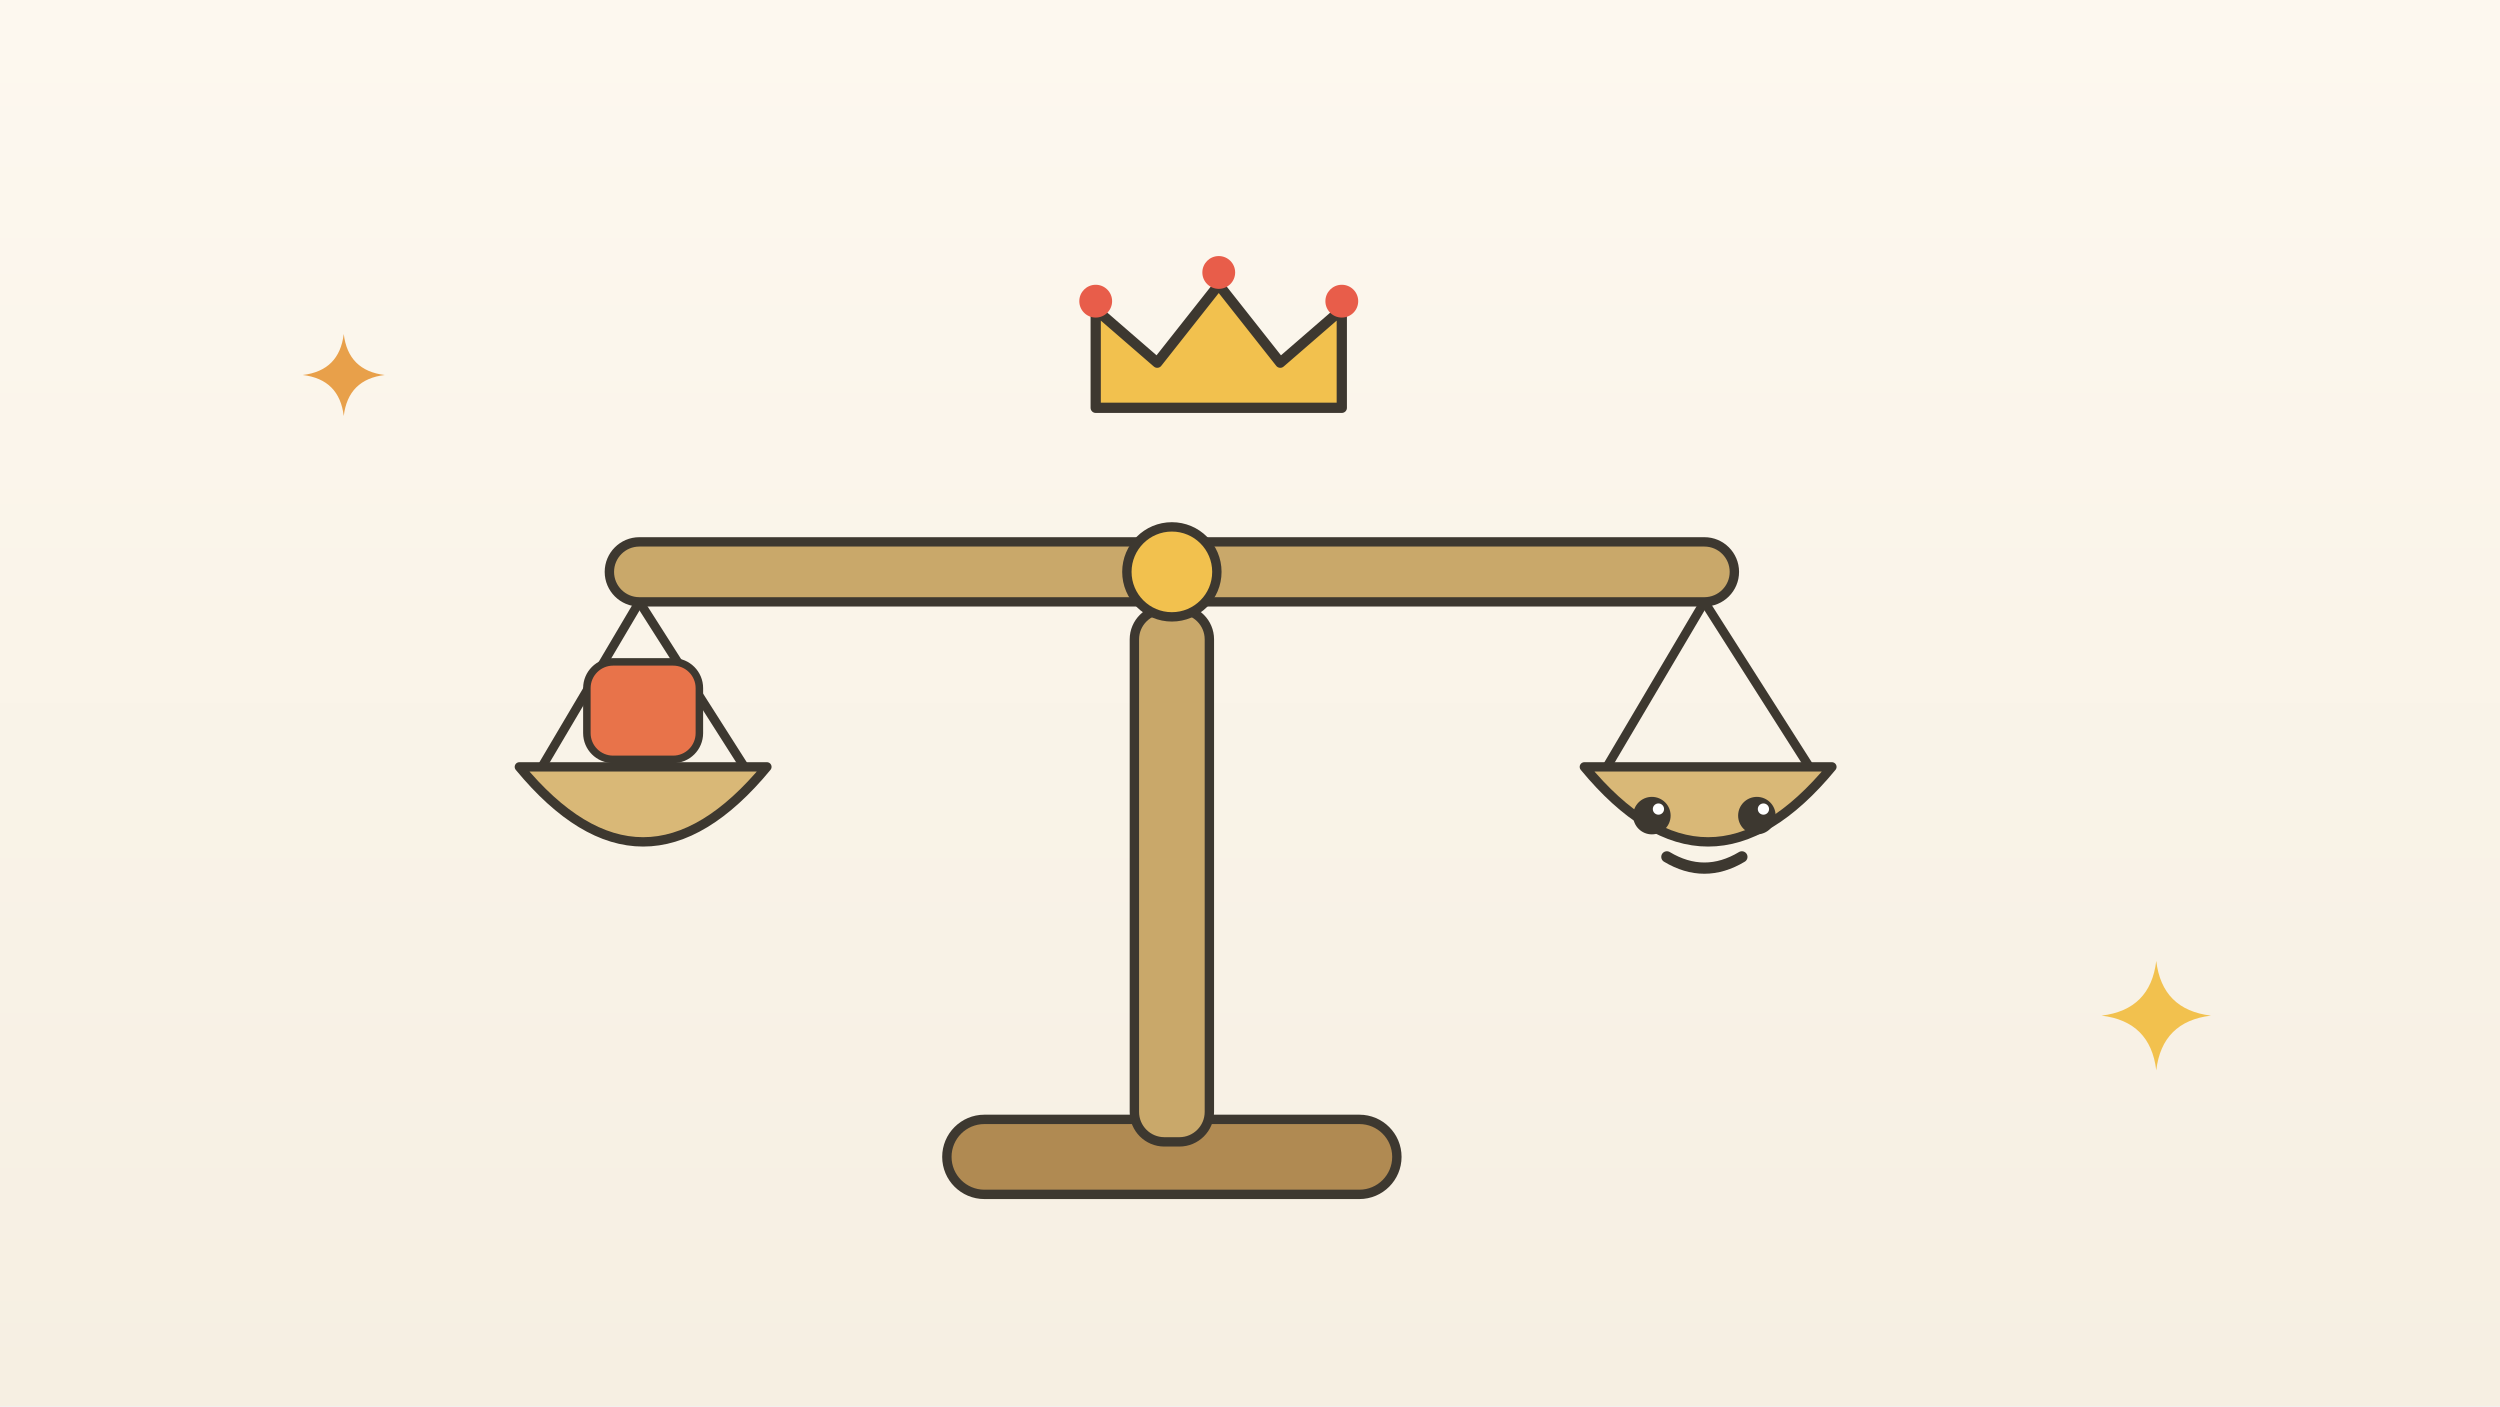
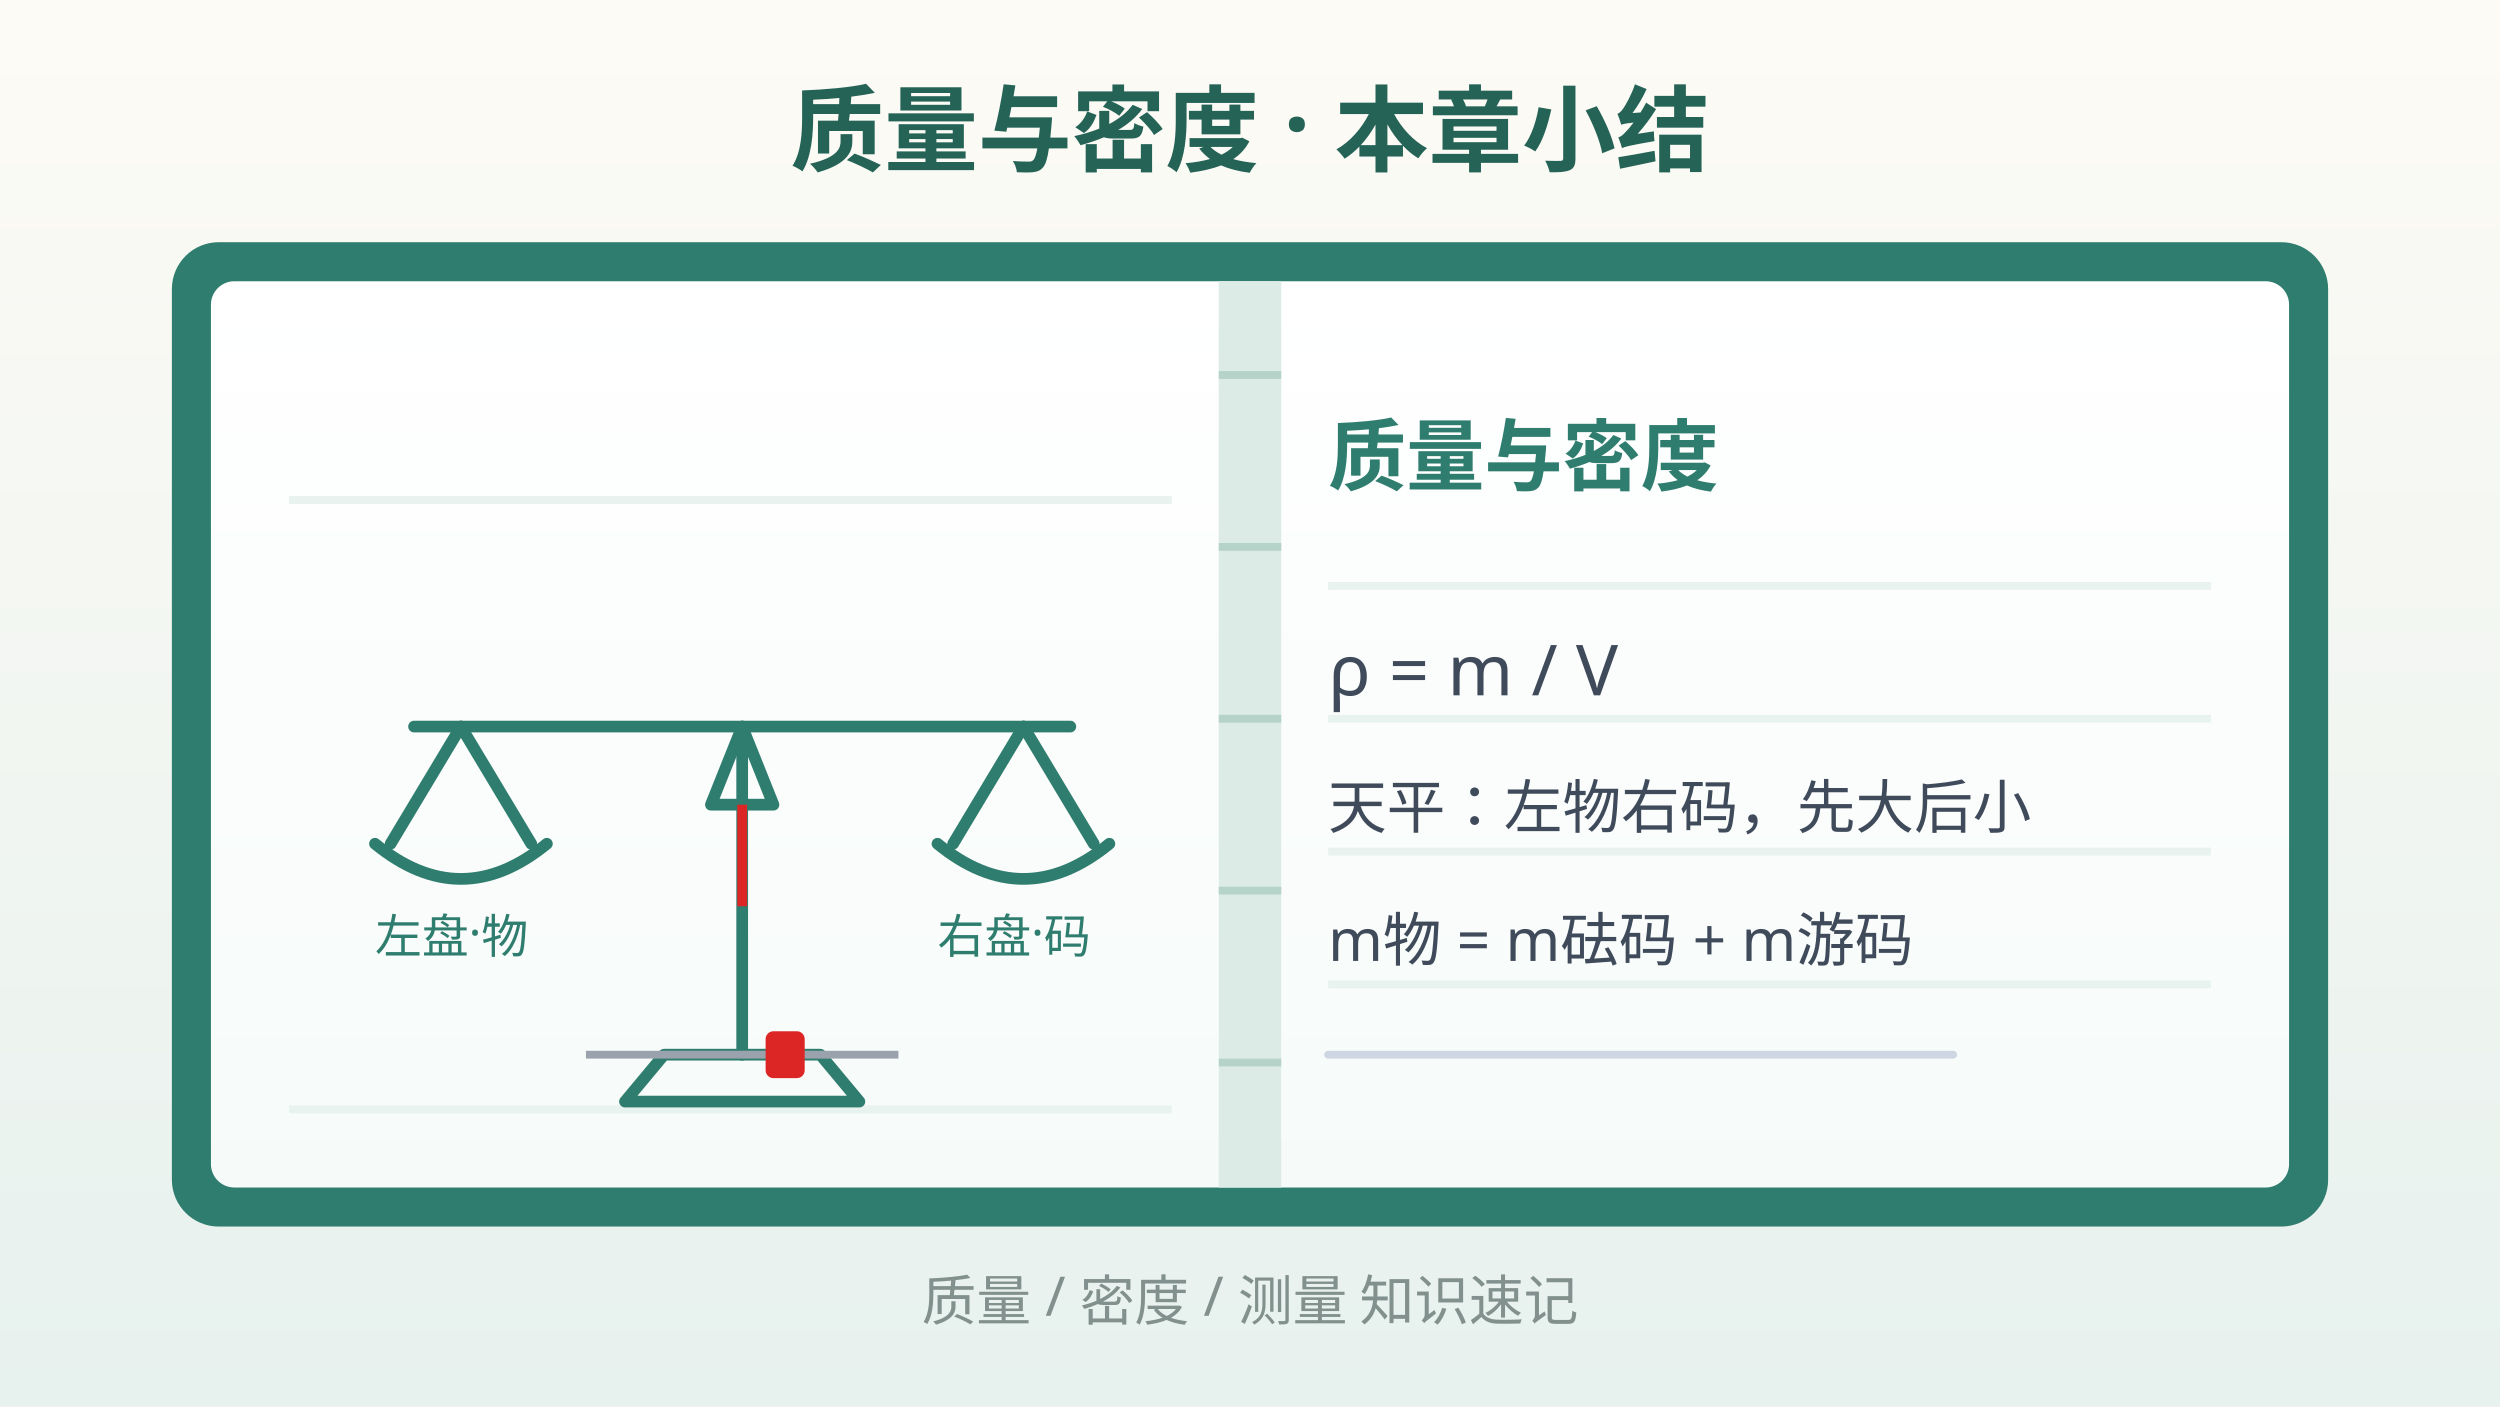
<svg xmlns="http://www.w3.org/2000/svg" viewBox="0 0 640 360" width="640" height="360">
  <defs>
    <linearGradient id="bg" x1="0" y1="0" x2="0" y2="1">
-       <stop offset="0" stop-color="#fdf8ef" />
-       <stop offset="1" stop-color="#f6efe2" />
+       <stop offset="0" stop-color="#fdfbf5" />
+       <stop offset="1" stop-color="#e7f1ee" />
+     </linearGradient>
+     <linearGradient id="page" x1="0" y1="0" x2="0" y2="1">
+       <stop offset="0" stop-color="#ffffff" />
+       <stop offset="1" stop-color="#f6fbf9" />
    </linearGradient>
  </defs>
  <rect width="640" height="360" fill="url(#bg)" />
-   <g transform="translate(12,12) scale(0.96)">
-     <rect x="240" y="286" width="120" height="20" rx="10" fill="#b08a52" stroke="#3d3830" stroke-width="2.5" />
-     <rect x="290" y="150" width="20" height="142" rx="8" fill="#c9a86a" stroke="#3d3830" stroke-width="2.5" />
-     <rect x="150" y="132" width="300" height="16" rx="8" fill="#c9a86a" stroke="#3d3830" stroke-width="2.5" />
-     <circle cx="300" cy="140" r="12" fill="#f2c14e" stroke="#3d3830" stroke-width="2.5" />
-     <line x1="158" y1="148" x2="132" y2="192" stroke="#3d3830" stroke-width="2.4" />
-     <line x1="158" y1="148" x2="186" y2="192" stroke="#3d3830" stroke-width="2.4" />
-     <path d="M126,192 Q159,232 192,192 Z" fill="#d9b877" stroke="#3d3830" stroke-width="2.5" stroke-linejoin="round" />
-     <line x1="442" y1="148" x2="416" y2="192" stroke="#3d3830" stroke-width="2.4" />
-     <line x1="442" y1="148" x2="470" y2="192" stroke="#3d3830" stroke-width="2.4" />
-     <path d="M410,192 Q443,232 476,192 Z" fill="#d9b877" stroke="#3d3830" stroke-width="2.5" stroke-linejoin="round" />
-     <rect x="144" y="164" width="30" height="26" rx="7" fill="#e8734a" stroke="#3d3830" stroke-width="2" />
-     <circle cx="428" cy="205" r="5" fill="#3d3830" />
-     <circle cx="429.75" cy="203.25" r="1.5" fill="#ffffff" />
-     <circle cx="456" cy="205" r="5" fill="#3d3830" />
-     <circle cx="457.75" cy="203.25" r="1.5" fill="#ffffff" />
-     <path d="M432.0,216 q10.0,6 20,0" fill="none" stroke="#3d3830" stroke-width="3" stroke-linecap="round" />
+   <rect x="44" y="62" width="552" height="252" rx="12" fill="#2f7d6e" />
+   <rect x="54" y="72" width="532" height="232" rx="6" fill="url(#page)" />
+   <rect x="312" y="72" width="16" height="232" fill="#dcebe6" />
+   <g stroke="#b6d3ca" stroke-width="2">
+     <line x1="312" y1="96" x2="328" y2="96" />
+     <line x1="312" y1="140" x2="328" y2="140" />
+     <line x1="312" y1="184" x2="328" y2="184" />
+     <line x1="312" y1="228" x2="328" y2="228" />
+     <line x1="312" y1="272" x2="328" y2="272" />
  </g>
-   <g transform="translate(312,96) scale(1.05)">
-     <path d="M-30,8 L-30,-16 L-15,-3 L0,-22 L15,-3 L30,-16 L30,8 Z" fill="#f2c14e" stroke="#3d3830" stroke-width="2.5" stroke-linejoin="round" />
-     <circle cx="-30" cy="-18" r="4" fill="#e85d4a" />
-     <circle cx="0" cy="-25" r="4" fill="#e85d4a" />
-     <circle cx="30" cy="-18" r="4" fill="#e85d4a" />
+   <g stroke="#e8f2ef" stroke-width="2">
+     <line x1="74" y1="128" x2="300" y2="128" />
+     <line x1="74" y1="284" x2="300" y2="284" />
+     <line x1="340" y1="150" x2="566" y2="150" />
+     <line x1="340" y1="184" x2="566" y2="184" />
+     <line x1="340" y1="218" x2="566" y2="218" />
+     <line x1="340" y1="252" x2="566" y2="252" />
  </g>
-   <path d="M0,-14 Q1.5,-1.5 14,0 Q1.5,1.5 0,14 Q-1.5,1.5 -14,0 Q-1.5,-1.5 0,-14 Z" transform="translate(552,260) scale(1.0)" fill="#f2c14e" />
-   <path d="M0,-14 Q1.5,-1.5 14,0 Q1.5,1.5 0,14 Q-1.5,1.5 -14,0 Q-1.5,-1.5 0,-14 Z" transform="translate(88,96) scale(0.75)" fill="#e8a04a" />
+   <g stroke="#2f7d6e" stroke-width="3" fill="none" stroke-linecap="round" stroke-linejoin="round">
+     <line x1="106" y1="186" x2="274" y2="186" />
+     <line x1="190" y1="186" x2="190" y2="270" />
+     <path d="M160 282 L220 282 L210 270 L170 270 Z" />
+     <path d="M190 186 L182 206 L198 206 Z" />
+     <line x1="118" y1="186" x2="100" y2="216" />
+     <line x1="118" y1="186" x2="136" y2="216" />
+     <path d="M96 216 q22 18 44 0" />
+     <line x1="262" y1="186" x2="244" y2="216" />
+     <line x1="262" y1="186" x2="280" y2="216" />
+     <path d="M240 216 q22 18 44 0" />
+   </g>
+   <line x1="190" y1="206" x2="190" y2="232" stroke="#dc2626" stroke-width="2.5" />
+   <g stroke="#9aa3ad" stroke-width="2">
+     <line x1="150" y1="270" x2="230" y2="270" />
+   </g>
+   <rect x="196" y="264" width="10" height="12" rx="2" fill="#dc2626" />
+   <text x="96" y="244" font-size="12" fill="#2f7d6e" font-family="sans-serif">左盘·物</text>
+   <text x="240" y="244" font-size="12" fill="#2f7d6e" font-family="sans-serif">右盘·码</text>
+   <text x="340" y="124" font-size="20" font-weight="700" fill="#2f7d6e" font-family="sans-serif">质量与密度</text>
+   <text x="340" y="178" font-size="18" fill="#3f4a5a" font-family="sans-serif">ρ = m / V</text>
+   <text x="340" y="212" font-size="15" fill="#3f4a5a" font-family="sans-serif">天平：左物右码，先大后小</text>
+   <text x="340" y="246" font-size="15" fill="#3f4a5a" font-family="sans-serif">m物 = m砝码 + m游码</text>
+   <line x1="340" y1="270" x2="500" y2="270" stroke="#cdd6e2" stroke-width="2" stroke-linecap="round" />
+   <text x="320" y="42" font-size="24" font-weight="700" fill="#256357" text-anchor="middle" font-family="sans-serif">质量与密度 · 本章小结</text>
+   <text x="320" y="338" font-size="14" fill="#82918d" text-anchor="middle" font-family="sans-serif">质量 / 密度 / 测量 知识速记</text>
</svg>
